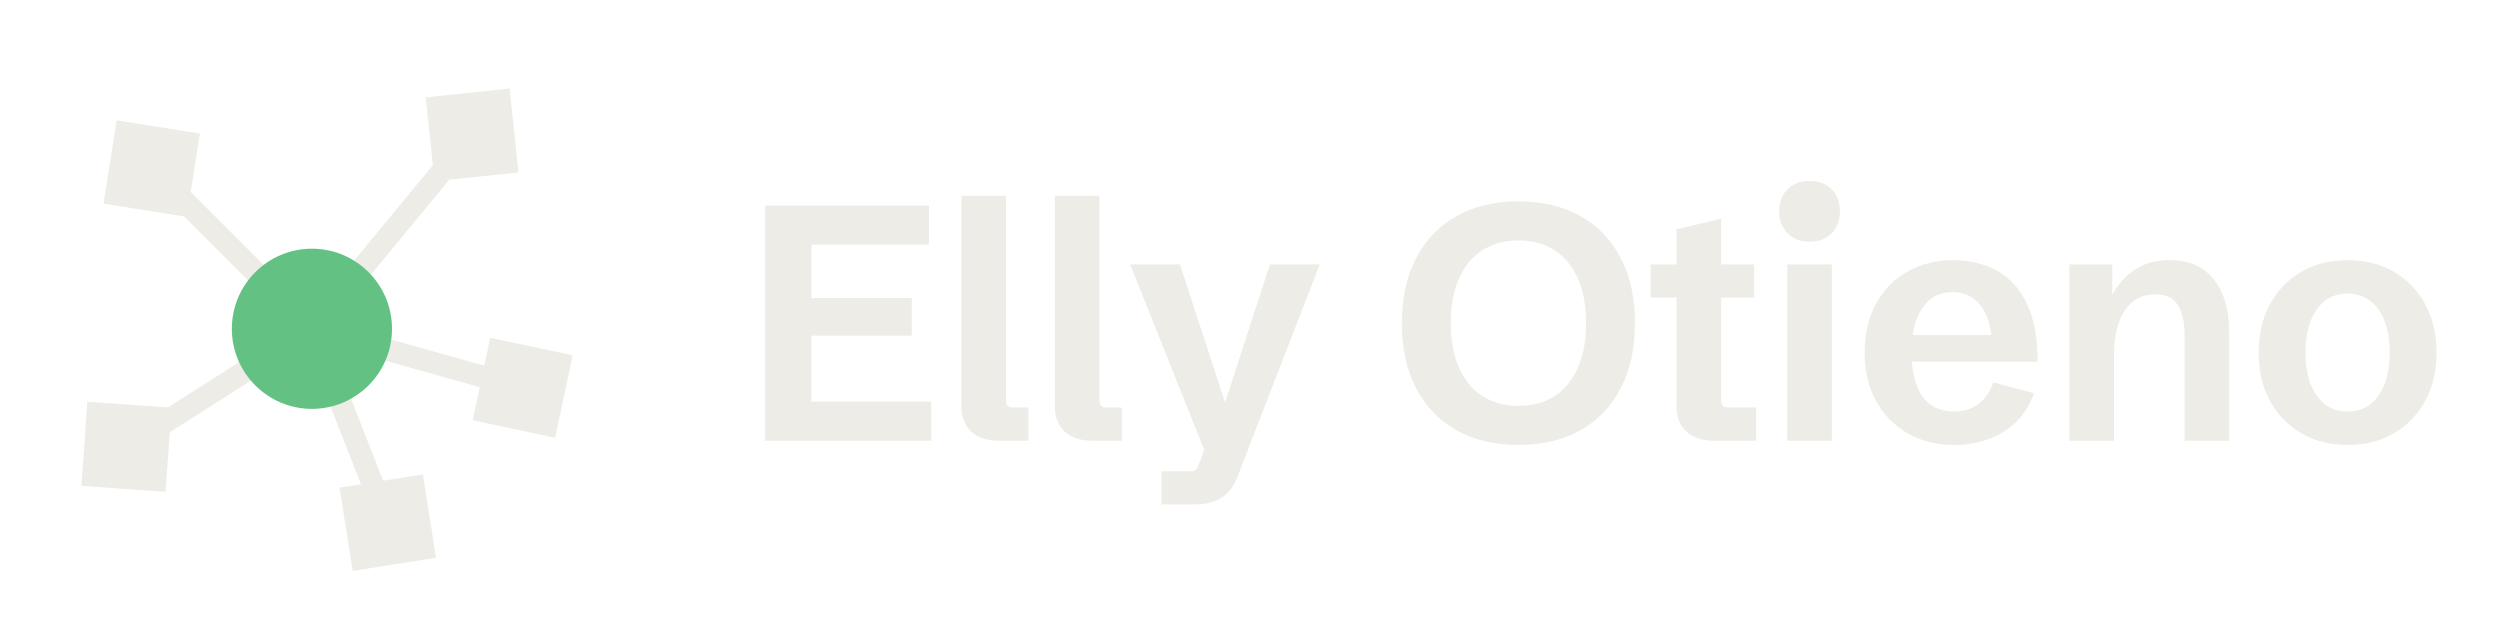
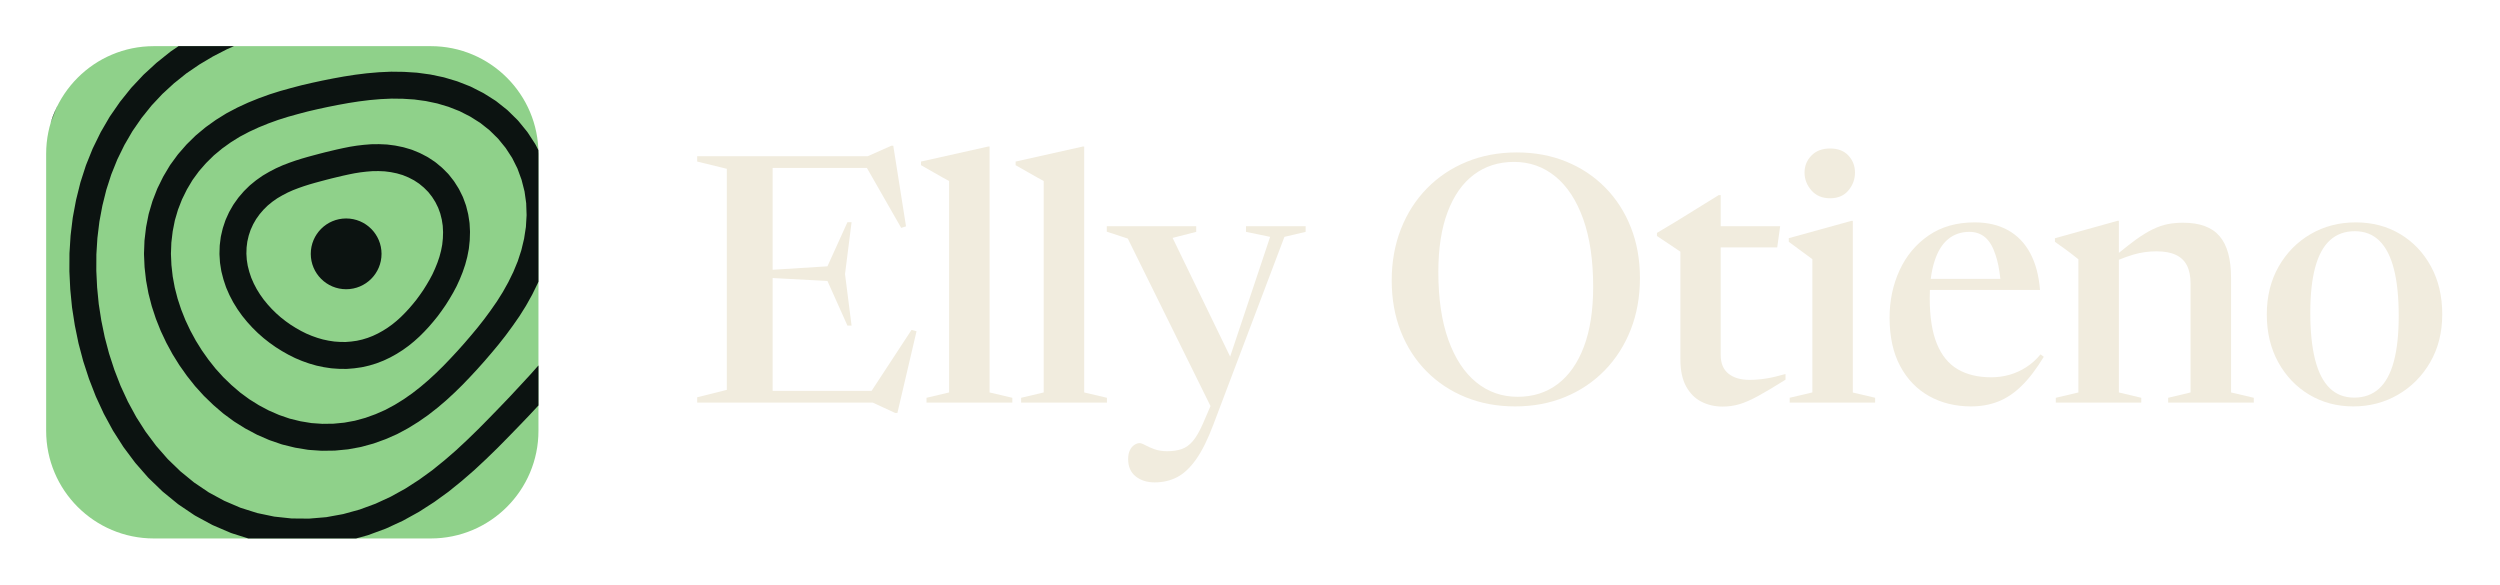
- <svg xmlns="http://www.w3.org/2000/svg" viewBox="0 0 296.55 76.00" role="img" aria-label="Elly Otieno">
-   <g stroke="#edece6" stroke-width="2.6" stroke-linecap="round" fill="none">
-     <line x1="30.28" y1="32.28" x2="18" y2="20" />
-     <line x1="43.05" y1="31.68" x2="56" y2="16" />
-     <line x1="46.15" y1="41.56" x2="62" y2="46" />
-     <line x1="40.46" y1="47.85" x2="46" y2="62" />
-     <line x1="28.99" y1="44.1" x2="15" y2="53" />
+ <svg xmlns="http://www.w3.org/2000/svg" viewBox="0 0 325.00 76.00" role="img" aria-label="Elly Otieno">
+   <clipPath id="t">
+     <rect x="6" y="6" width="64" height="64" rx="14" />
+   </clipPath>
+   <rect x="6" y="6" width="64" height="64" rx="14" fill="#8fd18a" />
+   <g clip-path="url(#t)">
+     <g fill="none" stroke="#0c1311" stroke-width="3.5" stroke-linejoin="round">
+       <path d="M59.04 33L58.8 33.9L58.5 34.78L58.16 35.62L57.79 36.43L57.38 37.2L56.94 37.95L56.49 38.67L56.01 39.36L55.52 40.03L55 40.67L54.46 41.3L53.9 41.9L53.32 42.48L52.7 43.04L52.06 43.56L51.38 44.05L50.67 44.5L49.93 44.91L49.17 45.27L48.37 45.58L47.55 45.83L46.71 46.02L45.86 46.14L45 46.21L44.13 46.2L43.27 46.14L42.41 46.01L41.56 45.83L40.73 45.59L39.91 45.3L39.1 44.96L38.32 44.57L37.56 44.14L36.81 43.67L36.09 43.16L35.39 42.61L34.72 42.02L34.07 41.38L33.46 40.71L32.88 40L32.34 39.24L31.85 38.45L31.41 37.61L31.03 36.74L30.73 35.84L30.49 34.91L30.34 33.96L30.28 33L30.31 32.04L30.43 31.08L30.65 30.14L30.95 29.24L31.35 28.36L31.82 27.54L32.37 26.77L32.98 26.06L33.64 25.41L34.35 24.83L35.09 24.31L35.86 23.86L36.63 23.46L37.41 23.11L38.19 22.81L38.96 22.54L39.72 22.3L40.48 22.08L41.22 21.88L41.97 21.68L42.71 21.49L43.46 21.31L44.22 21.13L45 20.96L45.8 20.8L46.62 20.67L47.47 20.57L48.35 20.5L49.25 20.49L50.16 20.53L51.09 20.65L52.02 20.84L52.94 21.11L53.84 21.48L54.71 21.93L55.53 22.47L56.29 23.1L56.99 23.8L57.6 24.58L58.13 25.42L58.57 26.31L58.91 27.24L59.15 28.2L59.3 29.17L59.35 30.15L59.32 31.11L59.22 32.07Z" />
+       <path d="M69.46 33L68.95 34.57L68.33 36.07L67.63 37.5L66.87 38.86L66.06 40.15L65.21 41.37L64.35 42.54L63.47 43.66L62.57 44.74L61.67 45.79L60.75 46.82L59.82 47.82L58.87 48.81L57.88 49.78L56.85 50.73L55.77 51.65L54.63 52.54L53.44 53.37L52.18 54.15L50.86 54.86L49.47 55.47L48.03 55.99L46.53 56.4L45 56.68L43.44 56.83L41.86 56.85L40.28 56.74L38.71 56.48L37.16 56.1L35.65 55.58L34.18 54.94L32.77 54.19L31.41 53.34L30.12 52.39L28.91 51.35L27.76 50.24L26.69 49.06L25.7 47.81L24.78 46.51L23.94 45.16L23.18 43.76L22.5 42.32L21.91 40.84L21.41 39.32L21.01 37.77L20.72 36.2L20.54 34.6L20.47 33L20.53 31.4L20.72 29.8L21.03 28.23L21.48 26.7L22.06 25.21L22.76 23.79L23.57 22.43L24.5 21.16L25.52 19.99L26.63 18.9L27.81 17.92L29.04 17.04L30.31 16.25L31.62 15.56L32.94 14.95L34.27 14.41L35.6 13.93L36.93 13.51L38.26 13.14L39.59 12.79L40.92 12.48L42.26 12.19L43.62 11.92L45 11.67L46.41 11.45L47.86 11.27L49.35 11.14L50.88 11.07L52.44 11.09L54.03 11.19L55.65 11.41L57.27 11.75L58.88 12.23L60.46 12.85L61.99 13.63L63.45 14.55L64.81 15.63L66.05 16.85L67.15 18.2L68.1 19.66L68.88 21.22L69.48 22.86L69.91 24.55L70.15 26.26L70.21 27.99L70.11 29.69L69.85 31.37Z" />
+       <path d="M80.78 33L80.01 35.29L79.07 37.49L78 39.57L76.83 41.53L75.58 43.38L74.28 45.13L72.94 46.78L71.59 48.35L70.24 49.87L68.89 51.33L67.55 52.77L66.19 54.19L64.82 55.6L63.43 57.01L61.98 58.42L60.48 59.82L58.9 61.19L57.23 62.54L55.46 63.82L53.58 65.03L51.59 66.13L49.49 67.1L47.29 67.91L45 68.54L42.64 68.97L40.24 69.17L37.81 69.15L35.38 68.89L32.99 68.39L30.65 67.65L28.39 66.68L26.23 65.51L24.2 64.14L22.3 62.59L20.54 60.89L18.94 59.06L17.49 57.12L16.2 55.1L15.06 53L14.07 50.86L13.22 48.67L12.5 46.46L11.91 44.23L11.45 41.99L11.1 39.74L10.88 37.49L10.77 35.24L10.78 33L10.92 30.77L11.19 28.55L11.6 26.36L12.14 24.19L12.82 22.08L13.65 20.02L14.63 18.02L15.74 16.11L17 14.29L18.38 12.57L19.88 10.97L21.49 9.49L23.19 8.13L24.98 6.91L26.83 5.81L28.73 4.83L30.68 3.97L32.66 3.22L34.67 2.56L36.69 2L38.74 1.53L40.8 1.13L42.89 0.8L45 0.54L47.14 0.35L49.31 0.24L51.52 0.21L53.77 0.28L56.04 0.46L58.35 0.78L60.67 1.23L62.99 1.85L65.28 2.64L67.54 3.62L69.73 4.8L71.82 6.18L73.78 7.76L75.58 9.54L77.19 11.49L78.59 13.61L79.76 15.86L80.68 18.22L81.33 20.67L81.72 23.16L81.85 25.67L81.72 28.17L81.36 30.62Z" />
+       <path d="M92.71 33L91.82 36.07L90.69 39.02L89.36 41.82L87.86 44.48L86.24 47L84.52 49.37L82.73 51.61L80.91 53.73L79.07 55.76L77.22 57.72L75.37 59.63L73.51 61.51L71.64 63.38L69.75 65.25L67.8 67.12L65.78 69L63.67 70.86L61.45 72.71L59.09 74.5L56.58 76.21L53.91 77.81L51.09 79.25L48.11 80.5L45 81.52L41.77 82.26L38.46 82.71L35.09 82.82L31.71 82.59L28.37 82L25.09 81.06L21.93 79.77L18.93 78.15L16.12 76.23L13.52 74.02L11.17 71.58L9.07 68.93L7.23 66.12L5.65 63.19L4.33 60.17L3.25 57.1L2.4 54.01L1.76 50.91L1.3 47.83L1 44.79L0.85 41.78L0.83 38.82L0.92 35.89L1.12 33L1.43 30.14L1.83 27.32L2.34 24.51L2.97 21.74L3.71 18.99L4.6 16.27L5.63 13.58L6.81 10.95L8.17 8.39L9.69 5.91L11.39 3.52L13.25 1.25L15.29 -0.88L17.48 -2.86L19.82 -4.68L22.3 -6.32L24.89 -7.78L27.58 -9.05L30.36 -10.14L33.2 -11.04L36.1 -11.76L39.04 -12.3L42.01 -12.68L45 -12.89L48.01 -12.95L51.04 -12.84L54.07 -12.59L57.1 -12.18L60.14 -11.6L63.17 -10.86L66.18 -9.94L69.15 -8.83L72.08 -7.52L74.93 -6.01L77.69 -4.28L80.33 -2.33L82.81 -0.16L85.11 2.23L87.19 4.81L89.02 7.59L90.58 10.52L91.84 13.6L92.79 16.78L93.41 20.03L93.71 23.31L93.68 26.59L93.34 29.83Z" />
+     </g>
+     <circle cx="45" cy="33" r="4.6" fill="#0c1311" />
  </g>
-   <g fill="#edece6">
-     <polygon points="13.84,14.28 23.72,15.84 22.16,25.72 12.28,24.16" />
-     <polygon points="50.5,11.55 60.45,10.5 61.5,20.45 51.55,21.5" />
-     <polygon points="58.15,40.07 67.93,42.15 65.85,51.93 56.07,49.85" />
-     <polygon points="40.28,57.84 50.16,56.28 51.72,66.16 41.84,67.72" />
-     <polygon points="10.36,47.66 20.34,48.36 19.64,58.34 9.66,57.64" />
-   </g>
-   <circle cx="37" cy="39" r="9.5" fill="#63c283" />
-   <g fill="#edece6">
-     <path transform="translate(87.92 52.28) scale(0.01937 -0.01937)" d="M146.371 0V1440H1149.614V1200.691H430.337V873.902H1044.574V643.633H430.337V239.309H1163.614V0Z" />
-     <path transform="translate(111.31 52.28) scale(0.01937 -0.01937)" d="M372.983 0Q263.328 0 202.22 55.383Q141.111 110.766 141.111 211.928V1500H413.981V258.736Q413.981 225.465 423.481 214.374Q432.981 203.284 463.981 203.284H551.352V0Z" />
-     <path transform="translate(122.39 52.28) scale(0.01937 -0.01937)" d="M372.983 0Q263.328 0 202.22 55.383Q141.111 110.766 141.111 211.928V1500H413.981V258.736Q413.981 225.465 423.481 214.374Q432.981 203.284 463.981 203.284H551.352V0Z" />
-     <path transform="translate(133.46 52.28) scale(0.01937 -0.01937)" d="M223 -390V-187H401Q422 -187 432.5 -177.5Q443 -168 452 -144L484 -55L31 1080H336L612 234L887 1080H1192L687 -223Q652 -314 585.5 -352.0Q519 -390 433 -390Z" />
-     <path transform="translate(164.88 52.28) scale(0.01937 -0.01937)" d="M786.773 -25.808Q566.672 -25.808 406.329 64.692Q245.987 155.192 159.453 322.668Q72.919 490.144 72.919 719.797Q72.919 950.452 159.471 1117.391Q246.023 1284.331 406.324 1375.069Q566.625 1465.808 786.847 1465.808Q1007.068 1465.808 1167.237 1375.088Q1327.407 1284.368 1413.888 1117.464Q1500.369 950.559 1500.369 720Q1500.369 490.265 1413.835 322.728Q1327.301 155.192 1167.087 64.692Q1006.874 -25.808 786.773 -25.808ZM786.499 213.501Q916.33 213.501 1009.167 274.249Q1102.004 334.996 1151.477 448.655Q1200.951 562.313 1200.951 720.069Q1200.951 878.687 1151.477 991.845Q1102.004 1105.004 1009.167 1165.751Q916.33 1226.499 786.499 1226.499Q657.505 1226.499 564.621 1165.751Q471.736 1105.004 422.036 991.845Q372.337 878.687 372.337 720.069Q372.337 562.313 422.036 448.655Q471.736 334.996 564.621 274.249Q657.505 213.501 786.499 213.501Z" />
-     <path transform="translate(194.88 52.28) scale(0.01937 -0.01937)" d="M437.847 0Q328.192 0 267.083 55.383Q205.974 110.766 205.974 211.928V876.716H47.795V1080H205.974V1294.699L478.844 1359.629V1080H681.092V876.716H478.844V258.736Q478.844 225.465 488.344 214.374Q497.844 203.284 528.844 203.284H693.844V0Z" />
-     <path transform="translate(209.17 52.28) scale(0.01937 -0.01937)" d="M146.371 0V1080H419.241V0ZM282.806 1218.962Q199.493 1218.962 148.096 1270.358Q96.699 1321.755 96.699 1405.068Q96.699 1488.93 148.096 1540.052Q199.493 1591.175 282.806 1591.175Q366.667 1591.175 417.79 1540.052Q468.913 1488.93 468.913 1405.068Q468.913 1321.755 417.79 1270.358Q366.667 1218.962 282.806 1218.962Z" />
-     <path transform="translate(219.66 52.28) scale(0.01937 -0.01937)" d="M627 -26Q469 -26 345.5 43.5Q222 113 150.5 240.0Q79 367 79 541Q79 714 149.0 840.5Q219 967 342.0 1036.5Q465 1106 624 1106Q713 1106 803.5 1078.5Q894 1051 969.5 982.5Q1045 914 1091.5 793.0Q1138 672 1138 484H368Q377 355 430 275Q495 179 625 179Q712 179 773.5 223.5Q835 268 867 357L1116 291Q1078 183 1003.5 112.5Q929 42 831.5 8.0Q734 -26 627 -26ZM373 647H855Q845 724 820 777Q786 847 733.5 878.5Q681 910 617 910Q534 910 478.5 864.0Q423 818 394 735Q380 695 373 647Z" />
-     <path transform="translate(242.66 52.28) scale(0.01937 -0.01937)" d="M145 0V1080H408V892Q456 985 539 1043Q630 1106 759 1106Q882 1106 963.0 1050.0Q1044 994 1084.0 894.0Q1124 794 1124 662V0H851V644Q851 763 810.0 830.0Q769 897 669 897Q554 897 486.0 800.5Q418 704 418 508V0Z" />
-     <path transform="translate(266.41 52.28) scale(0.01937 -0.01937)" d="M622.366 -25.808Q461.39 -25.808 338.541 46.018Q215.691 117.843 146.853 245.422Q78.015 373 78.015 540.226Q78.015 707.452 146.845 834.886Q215.675 962.32 338.51 1034.064Q461.345 1105.808 622.301 1105.808Q783.793 1105.808 906.574 1034.082Q1029.354 962.356 1098.422 834.966Q1167.49 707.575 1167.49 540.062Q1167.49 372.548 1098.513 245.114Q1029.536 117.68 906.439 45.936Q783.341 -25.808 622.366 -25.808ZM622.809 178.38Q742.303 178.38 811.366 275.608Q880.428 372.836 880.428 540Q880.428 707.618 811.309 804.619Q742.19 901.62 622.697 901.62Q503.203 901.62 434.14 804.619Q365.077 707.618 365.077 540Q365.077 372.478 434.196 275.429Q503.315 178.38 622.809 178.38Z" />
+   <g fill="#f1ecde">
+     <path transform="translate(89.20 52.34) scale(0.0224 -0.0224)" d="M960 1047 922 746 960 447H936L820 706L502 723V68H1076L1308 422L1337 414L1226 -60H1213L1083 0H64V31L236 74V1357L64 1399V1430H1054L1191 1491H1202L1276 1023L1248 1014L1049 1362H502V771L820 791L936 1047Z" />
+     <path transform="translate(119.64 52.34) scale(0.0224 -0.0224)" d="M402 59 534 28V0H36V28L167 59V1286Q154 1293 130.5 1306.0Q107 1319 75.0 1337.5Q43 1356 4 1378V1399L393 1486H402Z" />
+     <path transform="translate(131.94 52.34) scale(0.0224 -0.0224)" d="M402 59 534 28V0H36V28L167 59V1286Q154 1293 130.5 1306.0Q107 1319 75.0 1337.5Q43 1356 4 1378V1399L393 1486H402Z" />
+     <path transform="translate(144.24 52.34) scale(0.0224 -0.0224)" d="M262 -463Q195 -463 151.5 -428.0Q108 -393 108 -328Q108 -297 118.0 -276.5Q128 -256 144.0 -245.5Q160 -235 174 -235Q186 -235 207.5 -247.0Q229 -259 261.0 -270.5Q293 -282 334 -282Q383 -282 419.0 -269.5Q455 -257 484.0 -222.5Q513 -188 541 -124L586 -20L106 952L-16 992V1024H503V991L366 956L700 267L932 962L792 991V1024H1138V991L1015 962L602 -129Q554 -256 502.5 -329.0Q451 -402 392.5 -432.5Q334 -463 262 -463Z" />
+     <path transform="translate(178.96 52.34) scale(0.0224 -0.0224)" d="M813.601 1452Q969.201 1452 1099.801 1398.9Q1230.401 1345.8 1326.501 1248.4Q1422.601 1151 1475.401 1017.4Q1528.201 883.8 1528.201 722.8Q1528.201 559.4 1474.601 423.1Q1421.001 286.8 1323.501 186.9Q1226.001 87 1093.701 32.5Q961.4 -22 803.8 -22Q648.2 -22 517.2 31.1Q386.2 84.2 289.7 181.6Q193.2 279 140.4 413Q87.6 547 87.6 708.8Q87.6 871.4 141.2 1007.7Q194.8 1144 292.3 1243.5Q389.8 1343 522.6 1397.5Q655.401 1452 813.601 1452ZM818.401 33.8Q953 33.8 1050.999 107.8Q1148.998 181.8 1202.898 324.199Q1256.798 466.599 1256.798 671.599Q1256.798 903.599 1198.898 1065.6Q1140.999 1227.6 1037.499 1312.3Q934 1397 797.4 1397Q663.001 1397 564.502 1323.0Q466.003 1249 412.103 1106.301Q358.203 963.601 358.203 758.401Q358.203 526.601 416.103 364.9Q474.003 203.2 577.502 118.5Q681.001 33.8 818.401 33.8Z" />
+     <path transform="translate(214.71 52.34) scale(0.0224 -0.0224)" d="M401 276Q401 204 446.0 168.0Q491 132 568 132Q613 132 662.0 139.5Q711 147 777 166V133Q680 72 617.5 38.0Q555 4 508.5 -9.5Q462 -23 412 -23Q345 -23 289.5 5.0Q234 33 200.5 93.5Q167 154 167 251V876L31 967V985Q42 992 67.0 1006.5Q92 1021 127.5 1042.5Q163 1064 205.5 1090.5Q248 1117 295.0 1146.0Q342 1175 389 1204H401V1024H746L729 901H401Z" />
+     <path transform="translate(231.53 52.34) scale(0.0224 -0.0224)" d="M284.801 1185.999Q216.201 1185.999 176.4 1231.699Q136.6 1277.399 136.6 1335.2Q136.6 1392.4 176.4 1433.6Q216.201 1474.8 284.801 1474.8Q353.601 1474.8 391.502 1433.6Q429.402 1392.4 429.402 1335.2Q429.402 1277.399 391.502 1231.699Q353.601 1185.999 284.801 1185.999ZM416.802 1054.8V855.2V58.6L546.202 28.2V0H50.4V28.2L181.999 59.2V832.399Q170.999 840.799 150.499 855.699Q130 870.599 103.1 890.499Q76.2 910.399 45.2 933.399V954.399L408.202 1054.8Z" />
+     <path transform="translate(244.10 52.34) scale(0.0224 -0.0224)" d="M563 1046Q675 1046 756.5 1000.5Q838 955 885.0 867.5Q932 780 942 654H303Q302 631 302 606Q302 443 343.5 341.5Q385 240 464.5 193.5Q544 147 659 147Q714 147 765.0 161.5Q816 176 862.0 205.5Q908 235 945 280L964 266Q899 159 834.0 96.0Q769 33 697.5 5.5Q626 -22 542 -22Q406 -22 299.0 37.5Q192 97 130.5 212.0Q69 327 69 493Q69 642 127.0 768.0Q185 894 295.5 970.0Q406 1046 563 1046ZM308 718H712Q703 802 684 857Q662 926 624.5 958.5Q587 991 532 991Q460 991 408.5 948.5Q357 906 330 821Q315 776 308 718Z" />
+     <path transform="translate(266.18 52.34) scale(0.0224 -0.0224)" d="M700 28 830 59V692Q830 755 809.0 796.0Q788 837 744.5 857.5Q701 878 632 878Q563 878 498 859Q452 845 414 829V59L544 28V0H48V28L179 59V832Q163 845 133.0 868.0Q103 891 43 933V954L406 1055H414V869Q468 913 510 944Q567 985 612.0 1006.5Q657 1028 698.0 1036.0Q739 1044 787 1044Q932 1044 998.5 966.0Q1065 888 1065 725V59L1197 28V0H700Z" />
+     <path transform="translate(293.17 52.34) scale(0.0224 -0.0224)" d="M574.801 29Q661.4 29 718.899 81.2Q776.399 133.4 804.799 238.8Q833.198 344.2 833.198 503Q833.198 665.4 805.399 774.5Q777.599 883.6 721.099 939.2Q664.6 994.8 578.4 994.8Q491.801 994.8 434.402 942.6Q377.002 890.4 348.502 785.1Q320.003 679.8 320.003 521Q320.003 359.4 347.802 249.8Q375.602 140.2 432.102 84.6Q488.601 29 574.801 29ZM569.6 -22Q427.6 -22 313.9 46Q200.2 114 133.9 234.5Q67.6 355 67.6 511.6Q67.6 669 136.4 789.6Q205.2 910.2 322.1 978.1Q439 1046 583.601 1046Q728.601 1046 841.901 978.1Q955.201 910.2 1020.501 790Q1085.801 669.8 1085.801 512.4Q1085.801 355 1015.901 234.3Q946.001 113.6 828.801 45.8Q711.601 -22 569.6 -22Z" />
  </g>
</svg>
